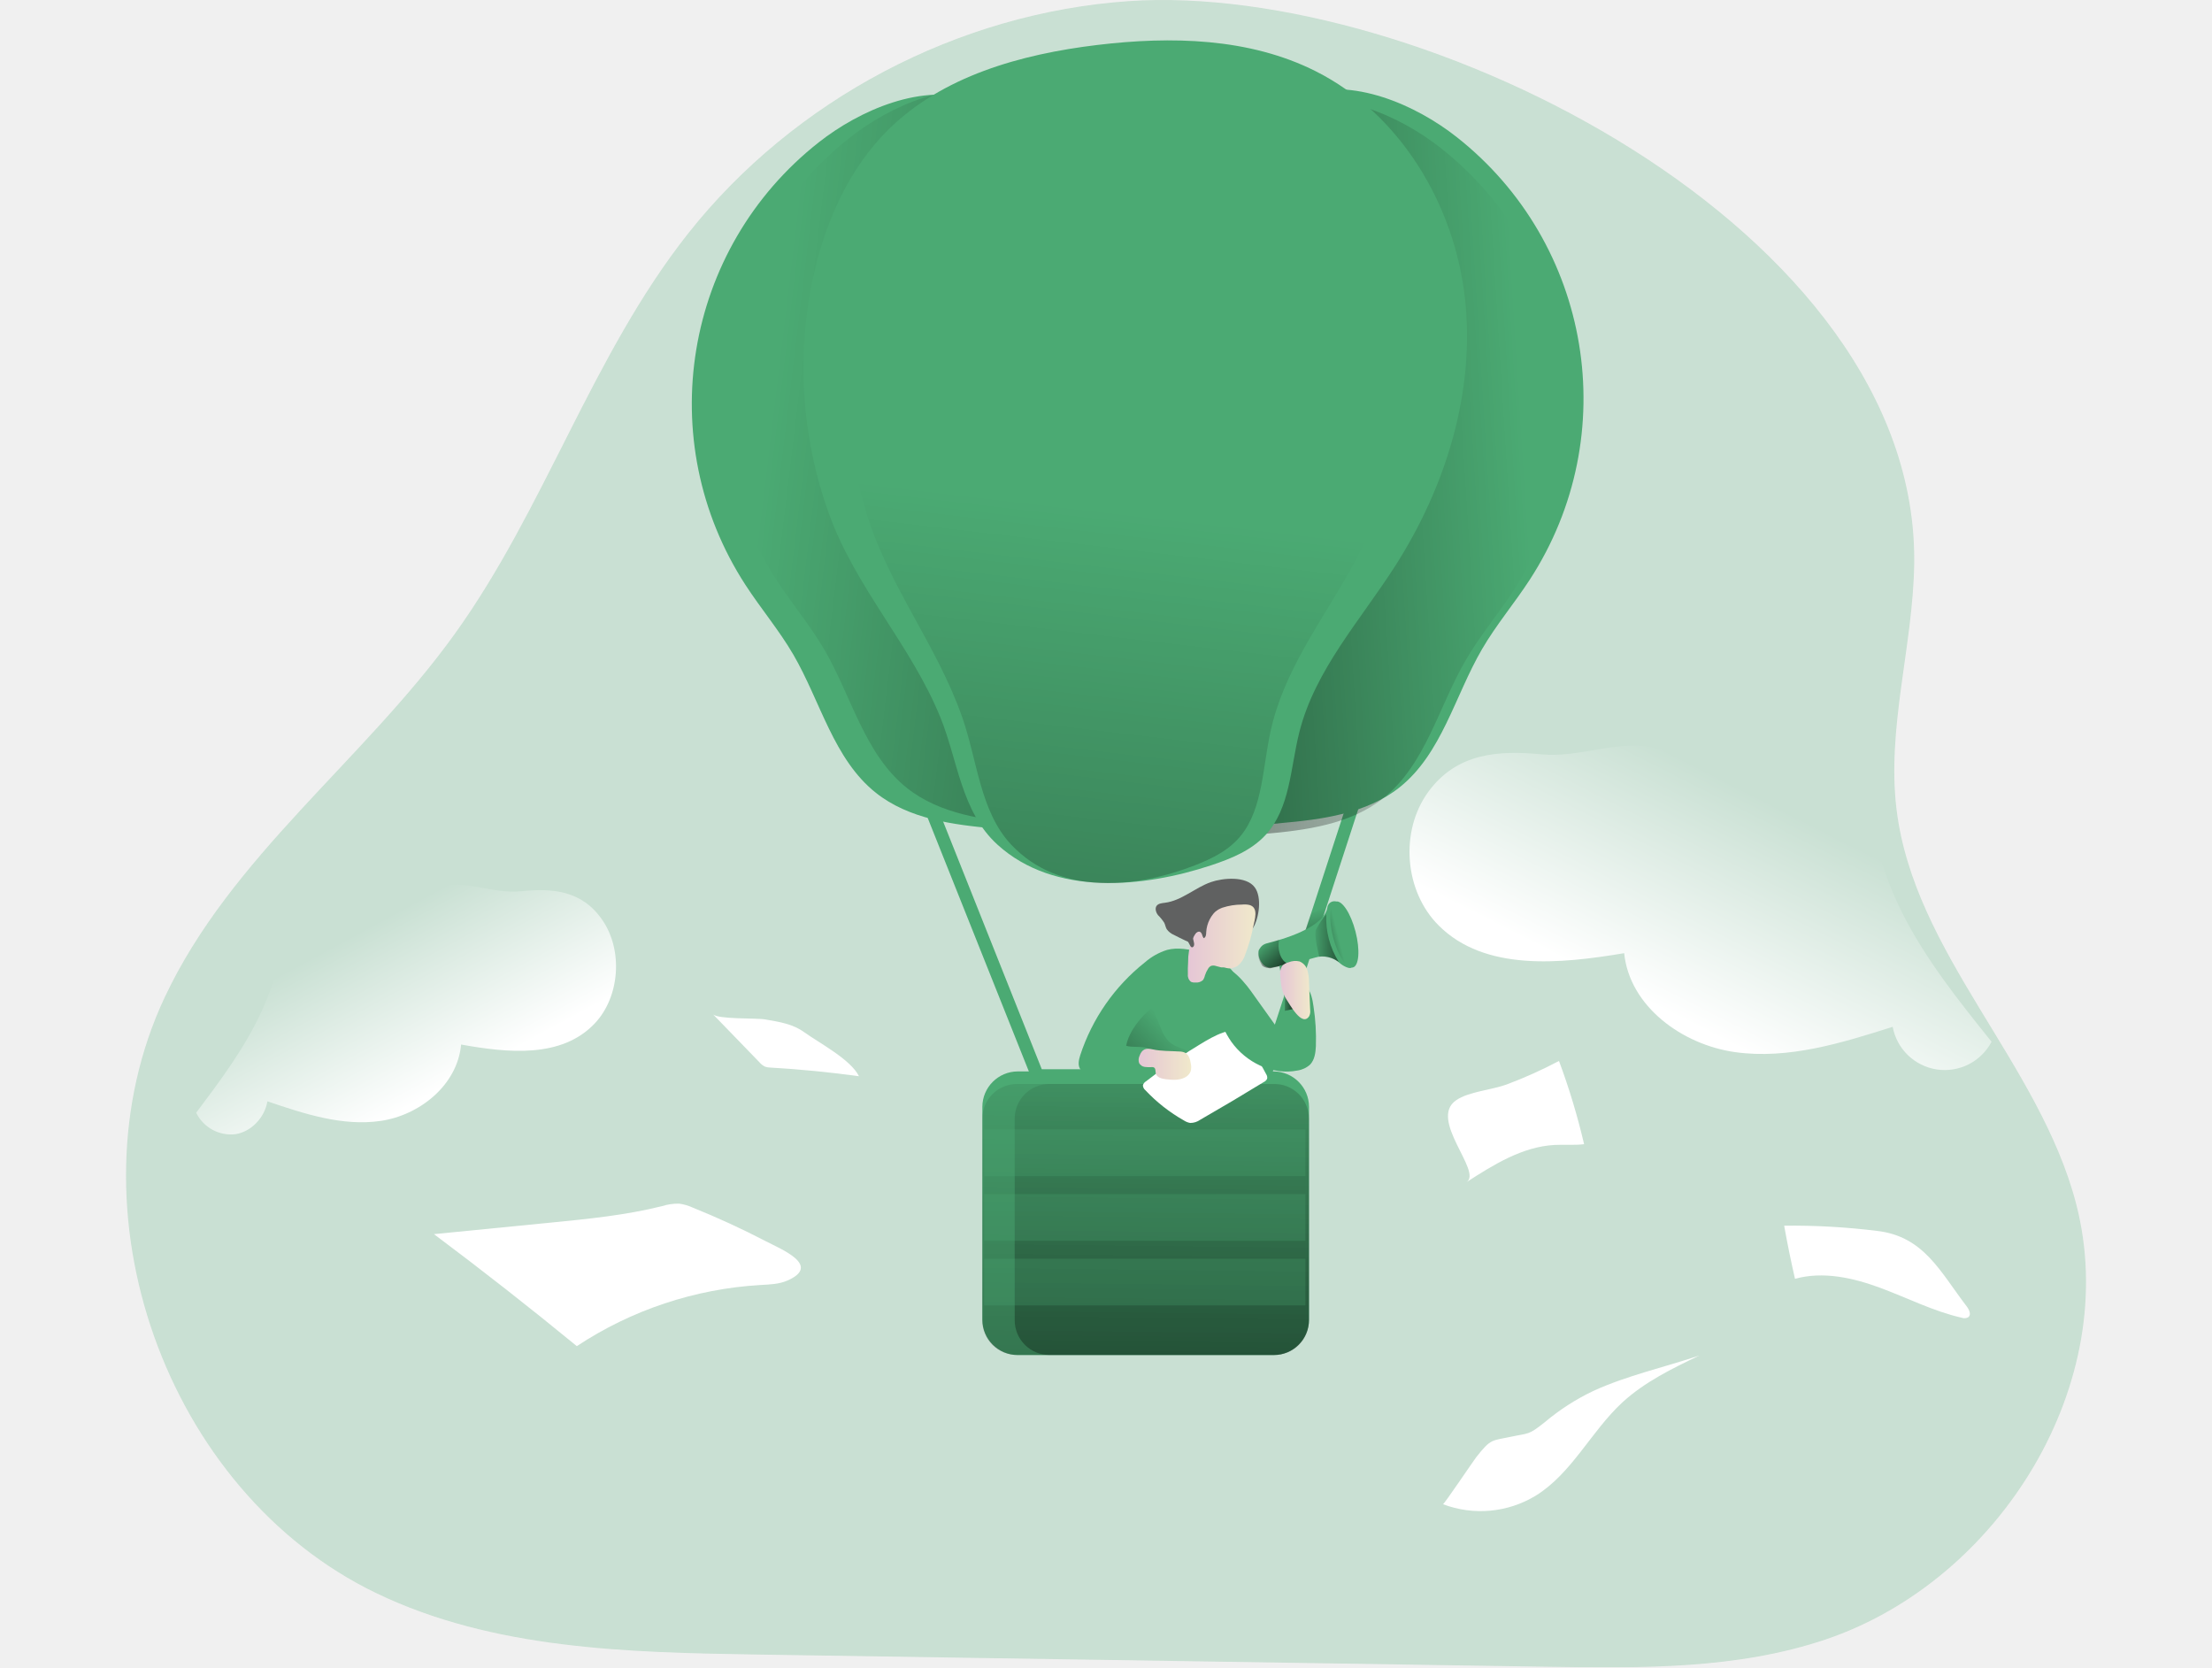
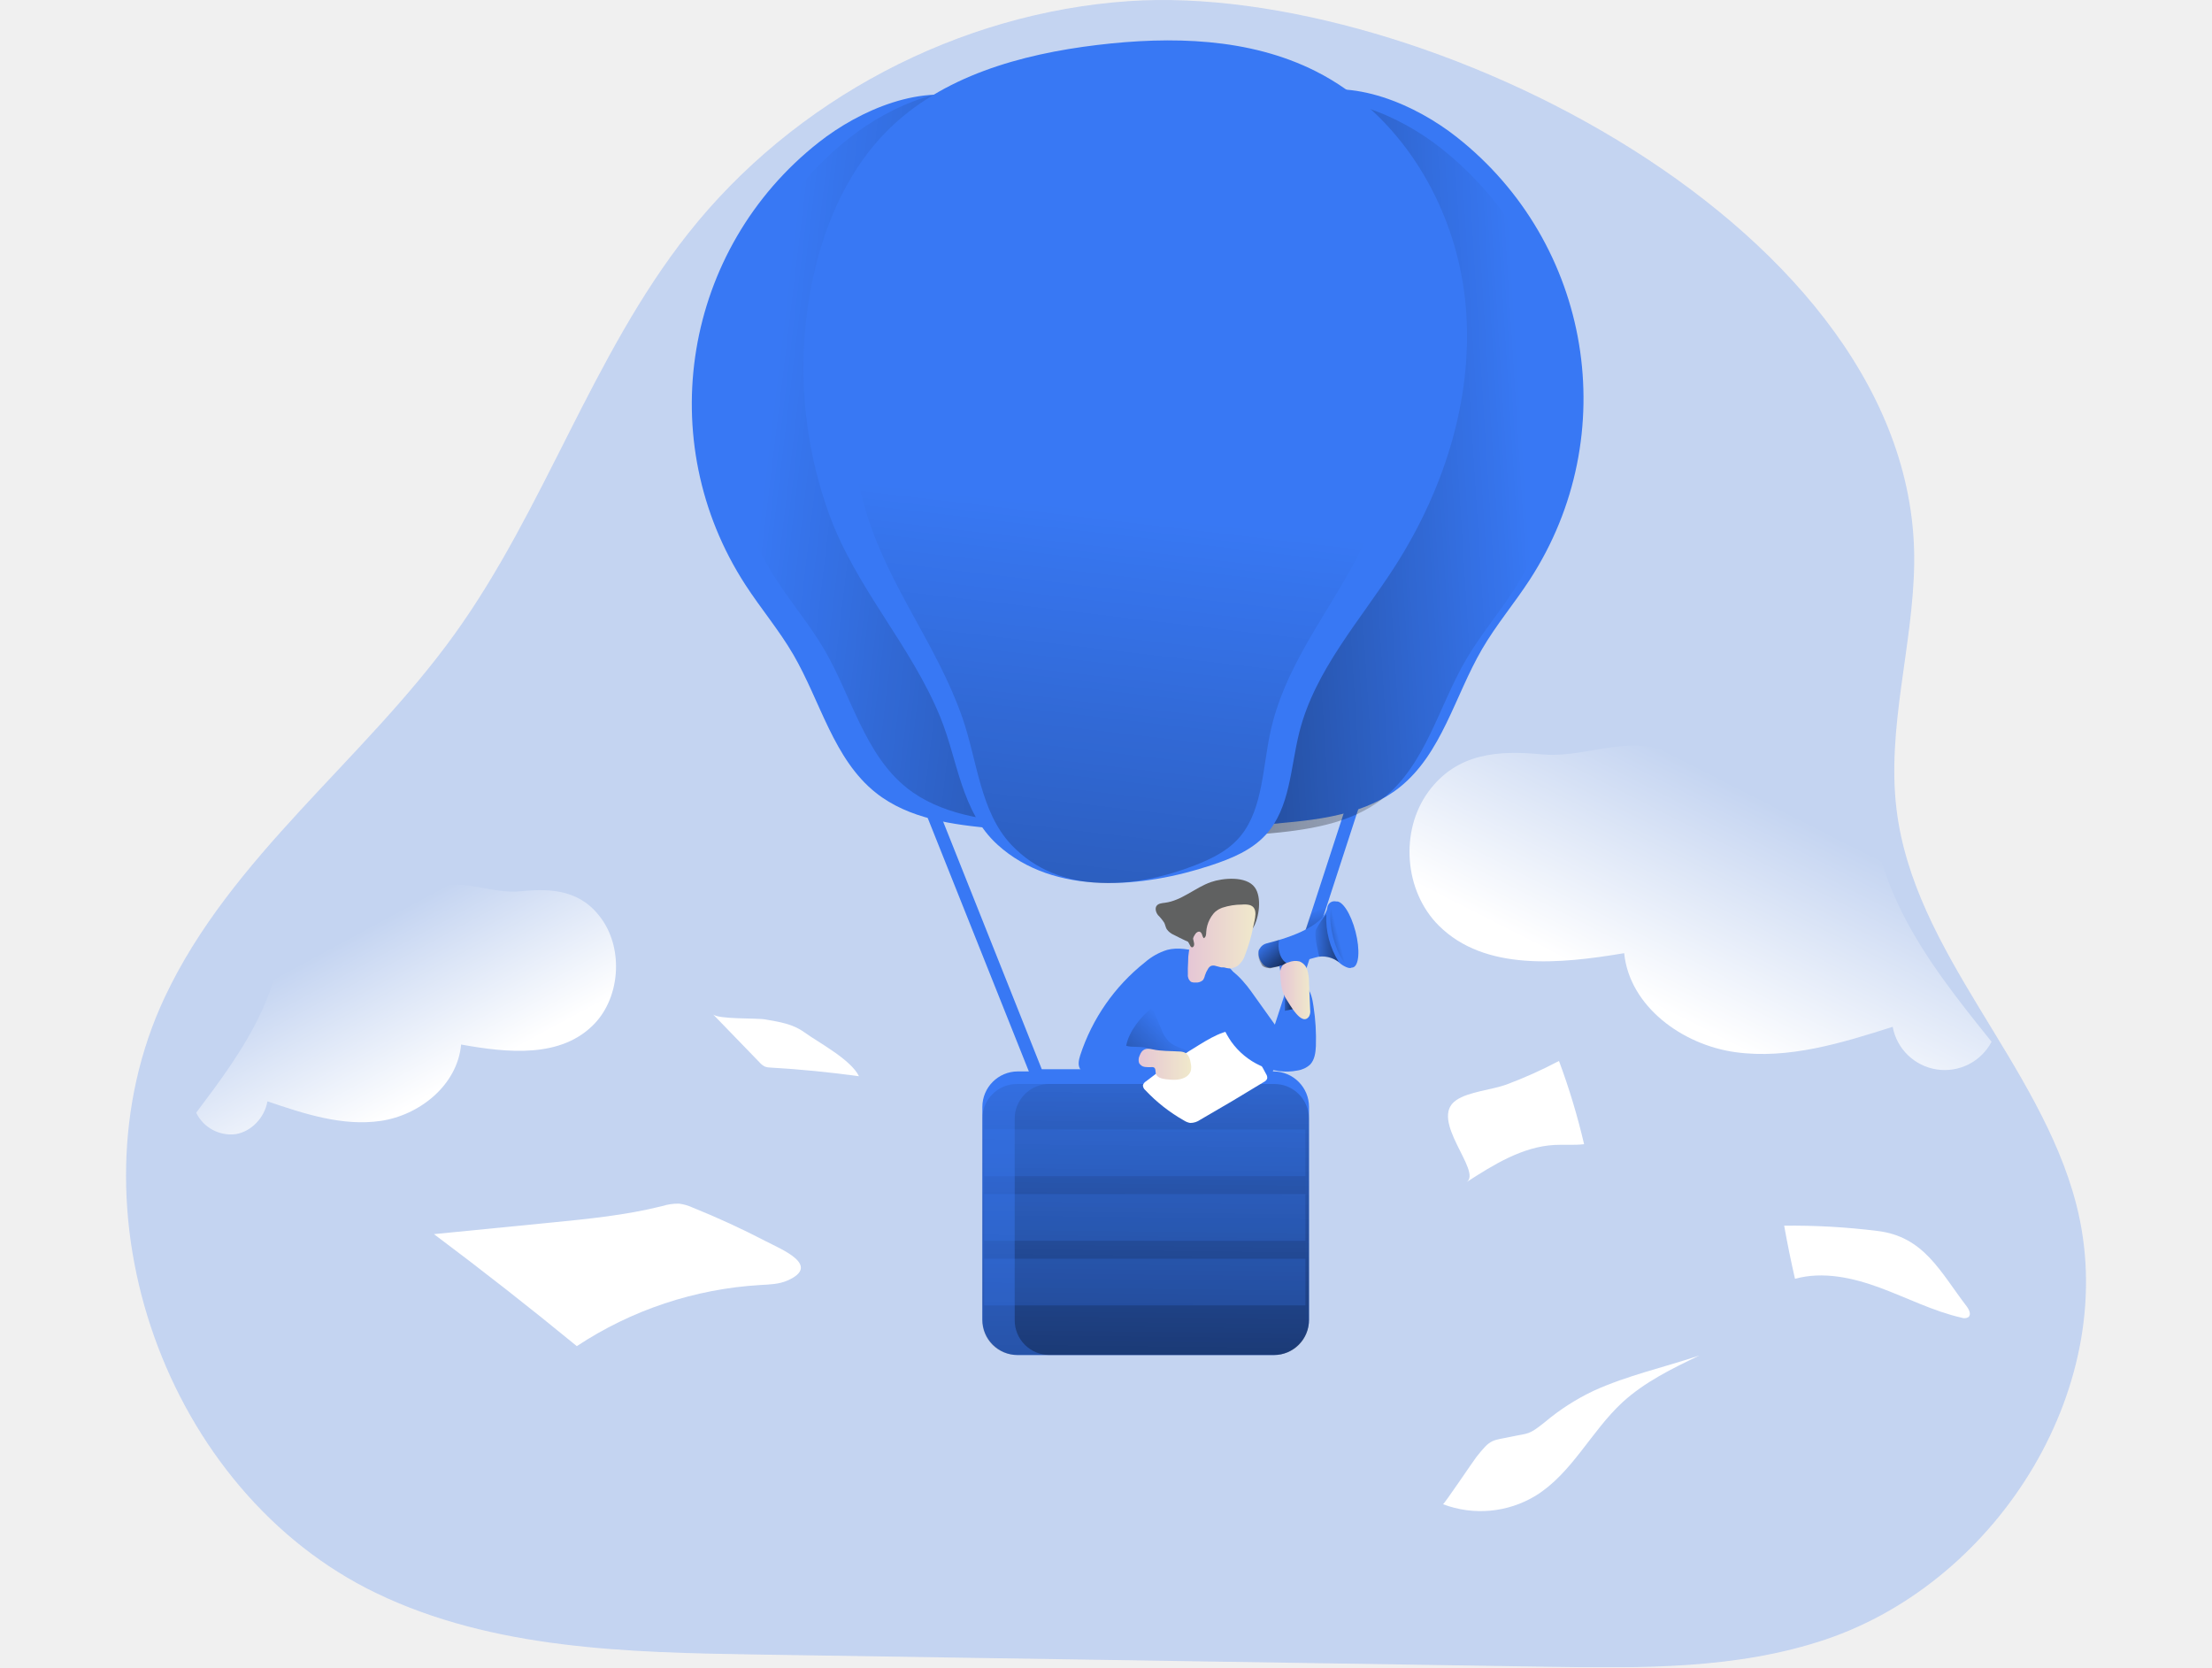
<svg xmlns="http://www.w3.org/2000/svg" width="406" height="306" fill="none">
  <g clip-path="url(#prefix__clip0_15777_44829)">
-     <path opacity=".24" d="M207.219.206c-31.344 2.143-61.495 18.05-80.965 42.707-17.595 22.293-26.251 50.47-42.833 73.497-16.667 23.164-41.098 40.833-53.22 66.694-18.214 38.823.227 90.676 38.864 109.28 21.449 10.328 46.122 10.898 69.93 11.267l145.199 2.243c17.126.264 34.648.47 50.882-5.008 32.047-10.814 54.487-47.193 45.99-79.931-6.708-25.86-29.734-45.915-32.969-72.404-1.827-14.968 3.013-29.935 3.24-45.013.902-61.57-90.803-106.979-144.118-103.332z" fill="#4BAA73" />
-     <path d="M233.001 198.573h-43.388l-20.023-50.175 80.421-2.064-17.01 52.239zm-41.788-2.338h40.11l15.474-47.499-73.75 1.894 18.166 45.605z" fill="#4BAA73" />
+     <path opacity=".24" d="M207.219.206c-31.344 2.143-61.495 18.05-80.965 42.707-17.595 22.293-26.251 50.47-42.833 73.497-16.667 23.164-41.098 40.833-53.22 66.694-18.214 38.823.227 90.676 38.864 109.28 21.449 10.328 46.122 10.898 69.93 11.267l145.199 2.243c17.126.264 34.648.47 50.882-5.008 32.047-10.814 54.487-47.193 45.99-79.931-6.708-25.86-29.734-45.915-32.969-72.404-1.827-14.968 3.013-29.935 3.24-45.013.902-61.57-90.803-106.979-144.118-103.332z" fill="rgb(56 120 244 )" />
+     <path d="M233.001 198.573h-43.388l-20.023-50.175 80.421-2.064-17.01 52.239zm-41.788-2.338h40.11l15.474-47.499-73.75 1.894 18.166 45.605z" fill="rgb(56 120 244 )" />
    <path d="M243.584 166.136l-3.045 1.62-2.855 8.951 2.691-1.815 3.209-8.756z" fill="url(#prefix__paint0_linear_15777_44829)" />
-     <path d="M220.266 174.755c-1.968-.528-4.074-.935-6.043-.423a11.288 11.288 0 00-4.069 2.275 36.056 36.056 0 00-11.891 17.084c-.285.892-.501 1.969.132 2.686.475.528 1.267.681 1.99.781a392.492 392.492 0 0017.48 2.111c.701.112 1.417.09 2.111-.063a4.455 4.455 0 001.794-1.187c2.803-2.761 4.011-6.629 5.12-10.345.555-1.546.864-3.17.913-4.813-.079-4.57-3.299-6.94-7.537-8.106z" fill="#4BAA73" />
+     <path d="M220.266 174.755c-1.968-.528-4.074-.935-6.043-.423a11.288 11.288 0 00-4.069 2.275 36.056 36.056 0 00-11.891 17.084c-.285.892-.501 1.969.132 2.686.475.528 1.267.681 1.99.781a392.492 392.492 0 0017.48 2.111c.701.112 1.417.09 2.111-.063a4.455 4.455 0 001.794-1.187c2.803-2.761 4.011-6.629 5.12-10.345.555-1.546.864-3.17.913-4.813-.079-4.57-3.299-6.94-7.537-8.106z" fill="rgb(56 120 244 )" />
    <path d="M211.489 184.898l1.583 3.779a6.888 6.888 0 001.441 2.449c.944.908 2.301 1.203 3.499 1.742a8.91 8.91 0 013.794 3.23c-2.29.109-4.586.015-6.86-.28a7.017 7.017 0 01-2.054-.528c-1.271-.596-.913-2.153-2.137-2.845-.876-.496-3.135-.158-4.048-.527.507-2.671 2.697-5.336 4.782-7.02z" fill="url(#prefix__paint1_linear_15777_44829)" />
-     <path d="M150.267 26.13a61.061 61.061 0 00-13.442 81.218c2.819 4.344 6.186 8.323 8.788 12.793 4.998 8.592 7.388 19.195 15.152 25.365 6.059 4.802 14.186 5.879 21.892 6.555a9.035 9.035 0 003.784-.201c2.718-.934 3.937-4.095 4.322-6.94 1.056-7.843-1.509-15.648-3.562-23.291a182.236 182.236 0 01-3.589-77.856c1.346-7.827 5.536-21.744-4.555-25.333-9.626-3.41-21.348 1.832-28.79 7.69z" fill="#4BAA73" />
+     <path d="M150.267 26.13a61.061 61.061 0 00-13.442 81.218c2.819 4.344 6.186 8.323 8.788 12.793 4.998 8.592 7.388 19.195 15.152 25.365 6.059 4.802 14.186 5.879 21.892 6.555a9.035 9.035 0 003.784-.201c2.718-.934 3.937-4.095 4.322-6.94 1.056-7.843-1.509-15.648-3.562-23.291a182.236 182.236 0 01-3.589-77.856c1.346-7.827 5.536-21.744-4.555-25.333-9.626-3.41-21.348 1.832-28.79 7.69z" fill="rgb(56 120 244 )" />
    <path d="M155.978 25.254a61.057 61.057 0 00-13.442 81.218c2.818 4.338 6.186 8.318 8.788 12.793 4.997 8.587 7.388 19.19 15.152 25.365 6.059 4.802 14.186 5.879 21.892 6.554a9.136 9.136 0 003.784-.205c2.718-.935 3.932-4.091 4.322-6.941 1.056-7.837-1.509-15.648-3.562-23.29a182.233 182.233 0 01-3.589-77.883c1.346-7.821 5.536-21.739-4.555-25.306-9.626-3.404-21.348 1.831-28.79 7.695z" fill="url(#prefix__paint2_linear_15777_44829)" />
-     <path d="M267.354 25.143a61.058 61.058 0 0113.443 81.218c-2.819 4.344-6.186 8.318-8.788 12.793-4.998 8.587-7.388 19.195-15.152 25.365-6.059 4.802-14.192 5.879-21.892 6.555a9.245 9.245 0 01-3.789-.201c-2.713-.939-3.932-4.095-4.317-6.94-1.056-7.843 1.509-15.654 3.562-23.296a182.247 182.247 0 003.584-77.882c-1.346-7.822-5.531-21.74 4.56-25.307 9.621-3.404 21.353 1.837 28.789 7.695z" fill="#4BAA73" />
+     <path d="M267.354 25.143a61.058 61.058 0 0113.443 81.218c-2.819 4.344-6.186 8.318-8.788 12.793-4.998 8.587-7.388 19.195-15.152 25.365-6.059 4.802-14.192 5.879-21.892 6.555a9.245 9.245 0 01-3.789-.201c-2.713-.939-3.932-4.095-4.317-6.94-1.056-7.843 1.509-15.654 3.562-23.296a182.247 182.247 0 003.584-77.882c-1.346-7.822-5.531-21.74 4.56-25.307 9.621-3.404 21.353 1.837 28.789 7.695z" fill="rgb(56 120 244 )" />
    <path d="M264.386 27.122a61.057 61.057 0 0113.442 81.218c-2.818 4.338-6.185 8.318-8.787 12.793-4.998 8.587-7.389 19.19-15.153 25.365-6.058 4.803-14.186 5.879-21.891 6.555a9.124 9.124 0 01-3.785-.206c-2.718-.934-3.931-4.09-4.322-6.94-1.055-7.838 1.509-15.649 3.562-23.291a182.231 182.231 0 003.589-77.882c-1.345-7.827-5.536-21.744 4.555-25.333 9.626-3.378 21.348 1.858 28.79 7.721z" fill="url(#prefix__paint3_linear_15777_44829)" />
-     <path d="M149.566 49.478c2.269-9.452 6.449-18.656 13.326-25.528 9.986-9.985 24.478-14.007 38.501-15.696 13.553-1.63 27.877-1.324 40.073 4.808 15.48 7.78 25.481 24.425 27.413 41.641 1.931 17.216-3.526 34.733-12.888 49.304-6.334 9.87-14.609 18.942-17.491 30.315-1.657 6.524-1.652 13.976-6.212 18.921-2.612 2.839-6.333 4.349-9.996 5.562-12.323 4.091-28.726 5.753-39.213-3.789-6.676-6.069-7.251-15.453-10.497-23.406-5.389-13.195-15.464-23.671-20.372-37.166a78.845 78.845 0 01-2.644-44.966z" fill="#4BAA73" />
+     <path d="M149.566 49.478c2.269-9.452 6.449-18.656 13.326-25.528 9.986-9.985 24.478-14.007 38.501-15.696 13.553-1.63 27.877-1.324 40.073 4.808 15.48 7.78 25.481 24.425 27.413 41.641 1.931 17.216-3.526 34.733-12.888 49.304-6.334 9.87-14.609 18.942-17.491 30.315-1.657 6.524-1.652 13.976-6.212 18.921-2.612 2.839-6.333 4.349-9.996 5.562-12.323 4.091-28.726 5.753-39.213-3.789-6.676-6.069-7.251-15.453-10.497-23.406-5.389-13.195-15.464-23.671-20.372-37.166a78.845 78.845 0 01-2.644-44.966z" fill="rgb(56 120 244 )" />
    <path d="M156.85 49.478c1.942-9.452 5.531-18.656 11.432-25.528 8.576-9.985 21.015-14.007 33.054-15.696 11.637-1.63 23.929-1.324 34.4 4.808 13.284 7.78 21.865 24.425 23.528 41.641 1.662 17.216-3.03 34.733-11.083 49.304-5.431 9.87-12.54 18.931-15 30.315-1.419 6.524-1.419 13.976-5.33 18.921-2.238 2.839-5.441 4.349-8.571 5.584-10.555 4.09-24.652 5.752-33.661-3.79-5.726-6.069-6.222-15.453-9.009-23.406-4.629-13.205-13.273-23.692-17.496-37.192a91.128 91.128 0 01-2.264-44.96z" fill="url(#prefix__paint4_linear_15777_44829)" />
-     <path d="M233.746 196.636h-46.923a6.518 6.518 0 00-6.518 6.518v39.018a6.518 6.518 0 006.518 6.518h46.923c3.6 0 6.518-2.919 6.518-6.518v-39.018c0-3.6-2.918-6.518-6.518-6.518z" fill="#4BAA73" />
+     <path d="M233.746 196.636h-46.923a6.518 6.518 0 00-6.518 6.518v39.018a6.518 6.518 0 006.518 6.518h46.923c3.6 0 6.518-2.919 6.518-6.518v-39.018c0-3.6-2.918-6.518-6.518-6.518z" fill="rgb(56 120 244 )" />
    <path d="M240.251 205.27v37.023a6.369 6.369 0 01-3.926 5.897 6.378 6.378 0 01-2.439.489h-47.203a6.377 6.377 0 01-6.386-6.386V205.27a6.374 6.374 0 016.386-6.333h47.203a6.365 6.365 0 014.488 1.855 6.363 6.363 0 011.877 4.478z" fill="url(#prefix__paint5_linear_15777_44829)" />
    <path d="M240.254 205.27v37.023a6.373 6.373 0 01-6.365 6.386h-41.282a6.382 6.382 0 01-4.505-1.875 6.389 6.389 0 01-1.379-2.07 6.387 6.387 0 01-.481-2.441V205.27a6.372 6.372 0 016.365-6.333h41.282a6.37 6.37 0 016.365 6.333z" fill="url(#prefix__paint6_linear_15777_44829)" />
    <path d="M226.708 189.078a35.87 35.87 0 015.689 8.059c.163.24.229.532.185.818a1.163 1.163 0 01-.596.613 478.136 478.136 0 01-11.685 6.934 3.156 3.156 0 01-1.847.591 3 3 0 01-1.119-.438 29.917 29.917 0 01-7.12-5.583 1.187 1.187 0 01-.438-.892 1.233 1.233 0 01.581-.734 95.66 95.66 0 017.916-5.552c2.259-1.346 5.684-3.816 8.434-3.816z" fill="#fff" />
    <path d="M222.259 161.888c-2.934 1.029-5.378 3.409-8.444 3.794-.56.074-1.209.116-1.536.576-.327.459-.116 1.203.259 1.683.435.428.823.902 1.155 1.415.185.374.238.807.449 1.171.337.47.8.836 1.335 1.056 2.592 1.33 5.347 2.697 8.255 2.517a7.99 7.99 0 006.333-3.916c1.024-1.805 1.583-5.483.243-7.325-1.578-2.154-5.906-1.721-8.049-.971z" fill="#606161" />
    <path d="M228.568 175.14a4.258 4.258 0 01-1.504 2.19 3.16 3.16 0 01-1.921.38 11.702 11.702 0 01-1.942-.417 1.425 1.425 0 00-.903-.031 1.277 1.277 0 00-.559.527c-.25.387-.447.806-.586 1.246a2.218 2.218 0 01-.385.871 1.866 1.866 0 01-.652.347 1.832 1.832 0 01-.736.064 1.625 1.625 0 01-.782-.126 1.517 1.517 0 01-.57-1.357c-.031-.749 0-1.504.043-2.253a11.33 11.33 0 01.67-3.974c.306-.664.681-1.294 1.119-1.879 1.193-1.684 2.56-3.389 4.486-4.138a11.594 11.594 0 013.626-.575 4.25 4.25 0 011.345.068c1.779.486.95 2.729.702 4.017a29.145 29.145 0 01-1.451 5.04z" fill="url(#prefix__paint7_linear_15777_44829)" />
    <path d="M221.391 171.097c0 .422-.068.971-.475 1.082a2.249 2.249 0 01-.3-.712c-.095-.238-.28-.486-.528-.496a.753.753 0 00-.391.137 1.385 1.385 0 00-.696.839c-.106.528.29 1.055.147 1.583-.052.19-.232.38-.422.322a.528.528 0 01-.248-.248 15.286 15.286 0 01-.987-2.016 2.759 2.759 0 01-.227-.786c-.015-.316.037-.63.153-.924a5.508 5.508 0 011.8-2.364 15.86 15.86 0 012.56-1.584c.58-.316 1.873-1.055 2.538-.527.665.527-.401 1.166-.754 1.451a5.851 5.851 0 00-2.17 4.243z" fill="#606161" />
-     <path d="M229.585 181.869l5.278 7.389a1.765 1.765 0 001.135-1.494 6.586 6.586 0 00-.159-1.974 15.745 15.745 0 01-.19-2.982 3.17 3.17 0 01.591-2.042c.861-1.003 2.602-.702 3.5.269.897.971 1.161 2.349 1.345 3.657.376 2.421.522 4.872.438 7.321-.058 1.203-.232 2.496-1.055 3.362a4.366 4.366 0 01-2.322 1.092c-4.592.924-9.468-1.488-12.171-5.315a17.078 17.078 0 01-2.918-11.273c.57-5.32 5.04-.095 6.528 1.99z" fill="#4BAA73" />
+     <path d="M229.585 181.869l5.278 7.389a1.765 1.765 0 001.135-1.494 6.586 6.586 0 00-.159-1.974 15.745 15.745 0 01-.19-2.982 3.17 3.17 0 01.591-2.042c.861-1.003 2.602-.702 3.5.269.897.971 1.161 2.349 1.345 3.657.376 2.421.522 4.872.438 7.321-.058 1.203-.232 2.496-1.055 3.362a4.366 4.366 0 01-2.322 1.092c-4.592.924-9.468-1.488-12.171-5.315a17.078 17.078 0 01-2.918-11.273c.57-5.32 5.04-.095 6.528 1.99z" fill="rgb(56 120 244 )" />
    <path d="M216.434 192.978c.362-.002.722.069 1.055.212.728.364.971 1.266 1.087 2.074.094.448.081.913-.037 1.356a2.109 2.109 0 01-1.055 1.124c-1.056.56-2.312.459-3.489.322-.754-.084-1.667-.317-1.852-1.055-.095-.396 0-.945-.37-1.114a.752.752 0 00-.321-.053 6.982 6.982 0 01-1.325-.031 1.416 1.416 0 01-1.056-.724 1.8 1.8 0 01.09-1.329c.459-1.257 1.214-1.441 2.375-1.177 1.573.353 3.304.285 4.898.395z" fill="url(#prefix__paint8_linear_15777_44829)" />
-     <path d="M231.194 174.132a2.048 2.048 0 011.309-1.008c2.586-.618 10.682-2.855 11.152-6.713a1.294 1.294 0 011.42-.998c1.266 0 3.283 11.928 2.945 12.186-.338.259-1.494-.295-2.111-.849a4.649 4.649 0 00-4.55-1.003c-1.024.316-2.887.749-4.628 1.124-1.251.269-2.439.528-3.204.665a1.8 1.8 0 01-1.741-.607 3.058 3.058 0 01-.76-2.512s.079-.111.168-.285z" fill="#4BAA73" />
-     <path d="M248.308 177.561c1.135-.293 1.355-3.239.492-6.581-.863-3.341-2.482-5.812-3.617-5.519-1.134.293-1.355 3.239-.492 6.58.863 3.342 2.483 5.813 3.617 5.52z" fill="#4BAA73" />
+     <path d="M231.194 174.132a2.048 2.048 0 011.309-1.008c2.586-.618 10.682-2.855 11.152-6.713a1.294 1.294 0 011.42-.998c1.266 0 3.283 11.928 2.945 12.186-.338.259-1.494-.295-2.111-.849a4.649 4.649 0 00-4.55-1.003c-1.024.316-2.887.749-4.628 1.124-1.251.269-2.439.528-3.204.665a1.8 1.8 0 01-1.741-.607 3.058 3.058 0 01-.76-2.512s.079-.111.168-.285z" fill="rgb(56 120 244 )" />
+     <path d="M248.308 177.561c1.135-.293 1.355-3.239.492-6.581-.863-3.341-2.482-5.812-3.617-5.519-1.134.293-1.355 3.239-.492 6.58.863 3.342 2.483 5.813 3.617 5.52z" fill="rgb(56 120 244 )" />
    <path d="M248.308 177.561c1.135-.293 1.355-3.239.492-6.581-.863-3.341-2.482-5.812-3.617-5.519-1.134.293-1.355 3.239-.492 6.58.863 3.342 2.483 5.813 3.617 5.52z" fill="url(#prefix__paint9_linear_15777_44829)" />
    <path d="M247.371 173.726c.342-.089.41-.976.15-1.983-.259-1.006-.747-1.751-1.089-1.662-.342.088-.409.975-.15 1.982.26 1.006.747 1.751 1.089 1.663z" fill="url(#prefix__paint10_linear_15777_44829)" />
    <path d="M246.037 169.767l-1.615.211s.617 3.89 1.303 4.222l1.103-.812-.791-3.621z" fill="url(#prefix__paint11_linear_15777_44829)" />
    <path d="M234.855 174.855s.438 1.974 1.9 2.027l-3.615.818s-1.293-.074-1.547-.597c-.253-.522-1.541-2.322.275-3.726l2.913-.892a4.507 4.507 0 00.074 2.37z" fill="url(#prefix__paint12_linear_15777_44829)" />
    <path d="M243.435 167.799a15.043 15.043 0 002.285 8.745 5.312 5.312 0 00-3.578-.966s-1.056-3.9-.597-4.988a16.09 16.09 0 011.89-2.791z" fill="url(#prefix__paint13_linear_15777_44829)" />
-     <path d="M234.828 177.256l1.029 5.874-.042 2.386 3.13-.686-.38-2.359-1.32-5.822-2.417.607z" fill="#4BAA73" />
+     <path d="M234.828 177.256l1.029 5.874-.042 2.386 3.13-.686-.38-2.359-1.32-5.822-2.417.607z" fill="rgb(56 120 244 )" />
    <path d="M234.828 177.256l1.029 5.874-.042 2.386 3.13-.686-.38-2.359-1.32-5.822-2.417.607z" fill="url(#prefix__paint14_linear_15777_44829)" />
    <path d="M236.078 183.347c-.834-1.209-.972-2.75-1.082-4.223a2.57 2.57 0 01.332-1.857 2.4 2.4 0 011.188-.66 3.312 3.312 0 011.989-.164 2.436 2.436 0 011.436 1.542c.209.696.314 1.42.311 2.148l.095 2.274.127 2.966c.055.387-.01.781-.185 1.13-1.34 2.074-3.652-2.344-4.211-3.156z" fill="url(#prefix__paint15_linear_15777_44829)" />
    <path d="M286.143 194.715a125.258 125.258 0 014.608 15.273c-1.805.227-3.632.043-5.447.143-5.9.327-11.168 3.626-16.134 6.824 2.987-1.926-7.067-11.505-1.895-15.036 2.28-1.583 6.634-1.905 9.289-2.898a82.473 82.473 0 009.579-4.306zM127.158 221.631a8.807 8.807 0 00-2.491-.728 9.664 9.664 0 00-3.167.459c-6.718 1.673-13.579 2.348-20.44 3.024l-21.412 2.111a745.147 745.147 0 0126.225 20.557 68.378 68.378 0 0133.714-11.221c1.678-.095 3.404-.142 4.94-.818 6.296-2.765-1.108-5.726-3.958-7.209a153.467 153.467 0 00-13.411-6.175zM292.48 255.26c6.207-2.834 12.936-4.306 19.412-6.481-4.988 2.396-10.028 4.845-14.113 8.598-5.753 5.314-9.257 13.014-15.923 17.131a19.481 19.481 0 01-17.004 1.557c.174.063 5.552-7.917 6.106-8.634 2.734-3.478 2.839-2.987 6.391-3.753 3.283-.702 3.167-.243 6.228-2.702a41.52 41.52 0 018.903-5.716zM130.855 186.139l8.508 8.787c.29.348.649.632 1.056.834.339.119.696.178 1.055.174 5.41.311 10.814.844 16.182 1.583-1.478-3.061-7.321-6.117-10.028-8.064-2.111-1.531-4.518-1.9-7.172-2.359-1.642-.296-8.651.026-9.601-.955z" fill="#fff" />
    <path d="M262.172 145.3c-5.278 7.214-4.438 18.271 1.916 24.578 8.444 8.413 22.251 7.03 34.02 5.056.987 9.78 10.687 16.831 20.425 18.171 9.737 1.341 19.49-1.678 28.858-4.655a9.715 9.715 0 0018.15 2.739c-6.091-7.589-12.229-15.252-16.551-23.966-4.322-8.713-6.729-18.699-4.898-28.251.66-3.452 1.404-7.985-1.704-9.632a6.778 6.778 0 00-3.13-.58 41.204 41.204 0 00-22.921 6.697c-2.037 1.335-4.111 2.913-6.539 3.05-1.953.111-3.81-.728-5.705-1.192-6.977-1.716-14.081 1.815-21.111 1.129-7.98-.77-15.58-.264-20.81 6.856z" fill="url(#prefix__paint16_linear_15777_44829)" />
    <path d="M110.56 168.854c3.827 5.563 3.204 14.086-1.377 18.952-6.112 6.487-16.055 5.42-24.547 3.895-.707 7.542-7.705 12.978-14.73 14.012-7.024 1.035-14.06-1.293-20.82-3.588-.528 3.029-2.987 5.568-5.843 6.027a7.09 7.09 0 01-7.235-3.937c4.396-5.848 8.824-11.759 11.943-18.472 3.12-6.713 4.85-14.414 3.531-21.781-.475-2.639-1.008-6.154 1.23-7.426a4.683 4.683 0 012.258-.449 28.353 28.353 0 0116.535 5.183c1.473 1.029 2.967 2.243 4.719 2.349 1.404.084 2.744-.56 4.116-.919 5.03-1.324 10.155 1.399 15.242.871 5.742-.596 11.221-.206 14.978 5.283z" fill="url(#prefix__paint17_linear_15777_44829)" />
    <path d="M344.53 225.906a126.952 126.952 0 00-17.057-.961c.584 3.269 1.247 6.52 1.989 9.754 5.13-1.425 10.63-.201 15.622 1.646 4.993 1.847 9.785 4.317 14.978 5.494a1.427 1.427 0 001.219-.1c.576-.464.148-1.383-.3-1.974-4.914-6.423-7.864-12.856-16.451-13.859z" fill="#fff" />
-     <path opacity=".24" d="M239.604 207.286h-58.967v8.566h58.967v-8.566zM239.604 219.15h-58.967v8.566h58.967v-8.566zM239.604 231.009h-58.967v8.566h58.967v-8.566z" fill="#4BAA73" />
+     <path opacity=".24" d="M239.604 207.286h-58.967v8.566h58.967v-8.566zM239.604 219.15h-58.967v8.566h58.967v-8.566zM239.604 231.009h-58.967v8.566h58.967v-8.566z" fill="rgb(56 120 244 )" />
  </g>
  <defs>
    <linearGradient id="prefix__paint0_linear_15777_44829" x1="239.652" y1="167.382" x2="243.822" y2="184.508" gradientUnits="userSpaceOnUse">
      <stop stop-color="#010101" stop-opacity="0" />
      <stop offset=".95" stop-color="#010101" />
    </linearGradient>
    <linearGradient id="prefix__paint1_linear_15777_44829" x1="216.761" y1="190.329" x2="190.077" y2="216.353" gradientUnits="userSpaceOnUse">
      <stop stop-color="#010101" stop-opacity="0" />
      <stop offset=".95" stop-color="#010101" />
    </linearGradient>
    <linearGradient id="prefix__paint2_linear_15777_44829" x1="141.248" y1="78.727" x2="363.507" y2="105.522" gradientUnits="userSpaceOnUse">
      <stop stop-color="#010101" stop-opacity="0" />
      <stop offset=".95" stop-color="#010101" />
    </linearGradient>
    <linearGradient id="prefix__paint3_linear_15777_44829" x1="279.707" y1="82.997" x2="119.376" y2="93.098" gradientUnits="userSpaceOnUse">
      <stop stop-color="#010101" stop-opacity="0" />
      <stop offset=".95" stop-color="#010101" />
    </linearGradient>
    <linearGradient id="prefix__paint4_linear_15777_44829" x1="209.215" y1="48.038" x2="164.524" y2="427.904" gradientUnits="userSpaceOnUse">
      <stop offset=".12" stop-color="#010101" stop-opacity="0" />
      <stop offset=".95" stop-color="#010101" />
    </linearGradient>
    <linearGradient id="prefix__paint5_linear_15777_44829" x1="210.754" y1="180.919" x2="208.121" y2="416.151" gradientUnits="userSpaceOnUse">
      <stop stop-color="#010101" stop-opacity="0" />
      <stop offset=".95" stop-color="#010101" />
    </linearGradient>
    <linearGradient id="prefix__paint6_linear_15777_44829" x1="213.728" y1="180.977" x2="211.095" y2="415.897" gradientUnits="userSpaceOnUse">
      <stop stop-color="#010101" stop-opacity="0" />
      <stop offset=".95" stop-color="#010101" />
    </linearGradient>
    <linearGradient id="prefix__paint7_linear_15777_44829" x1="218.018" y1="173.166" x2="230.431" y2="173.166" gradientUnits="userSpaceOnUse">
      <stop stop-color="#E5C6D6" />
      <stop offset=".42" stop-color="#EAD4D0" />
      <stop offset="1" stop-color="#F0E9CB" />
    </linearGradient>
    <linearGradient id="prefix__paint8_linear_15777_44829" x1="208.992" y1="195.327" x2="218.64" y2="195.327" gradientUnits="userSpaceOnUse">
      <stop stop-color="#E5C6D6" />
      <stop offset=".42" stop-color="#EAD4D0" />
      <stop offset="1" stop-color="#F0E9CB" />
    </linearGradient>
    <linearGradient id="prefix__paint9_linear_15777_44829" x1="245.497" y1="171.127" x2="237.757" y2="173.054" gradientUnits="userSpaceOnUse">
      <stop stop-color="#010101" stop-opacity="0" />
      <stop offset=".95" stop-color="#010101" />
    </linearGradient>
    <linearGradient id="prefix__paint10_linear_15777_44829" x1="250.553" y1="176.554" x2="254.987" y2="175.917" gradientUnits="userSpaceOnUse">
      <stop stop-color="#010101" stop-opacity="0" />
      <stop offset=".95" stop-color="#010101" />
    </linearGradient>
    <linearGradient id="prefix__paint11_linear_15777_44829" x1="243.798" y1="171.709" x2="240.656" y2="172.49" gradientUnits="userSpaceOnUse">
      <stop stop-color="#010101" stop-opacity="0" />
      <stop offset=".95" stop-color="#010101" />
    </linearGradient>
    <linearGradient id="prefix__paint12_linear_15777_44829" x1="230.392" y1="173.952" x2="236.981" y2="181.26" gradientUnits="userSpaceOnUse">
      <stop stop-color="#010101" stop-opacity="0" />
      <stop offset=".95" stop-color="#010101" />
    </linearGradient>
    <linearGradient id="prefix__paint13_linear_15777_44829" x1="240.634" y1="172.105" x2="251.652" y2="172.379" gradientUnits="userSpaceOnUse">
      <stop stop-color="#010101" stop-opacity="0" />
      <stop offset=".95" stop-color="#010101" />
    </linearGradient>
    <linearGradient id="prefix__paint14_linear_15777_44829" x1="234.828" y1="181.083" x2="238.945" y2="181.083" gradientUnits="userSpaceOnUse">
      <stop stop-color="#010101" stop-opacity="0" />
      <stop offset=".95" stop-color="#010101" />
    </linearGradient>
    <linearGradient id="prefix__paint15_linear_15777_44829" x1="234.969" y1="181.705" x2="240.479" y2="181.705" gradientUnits="userSpaceOnUse">
      <stop stop-color="#E5C6D6" />
      <stop offset=".42" stop-color="#EAD4D0" />
      <stop offset="1" stop-color="#F0E9CB" />
    </linearGradient>
    <linearGradient id="prefix__paint16_linear_15777_44829" x1="324.475" y1="147.105" x2="304.051" y2="187.3" gradientUnits="userSpaceOnUse">
      <stop stop-color="#fff" stop-opacity="0" />
      <stop offset=".95" stop-color="#fff" />
    </linearGradient>
    <linearGradient id="prefix__paint17_linear_15777_44829" x1="67.297" y1="170.247" x2="83.605" y2="200.423" gradientUnits="userSpaceOnUse">
      <stop stop-color="#fff" stop-opacity="0" />
      <stop offset=".95" stop-color="#fff" />
    </linearGradient>
    <clipPath id="prefix__clip0_15777_44829">
      <path fill="#fff" d="M0 0h406v306H0z" />
    </clipPath>
  </defs>
</svg>
